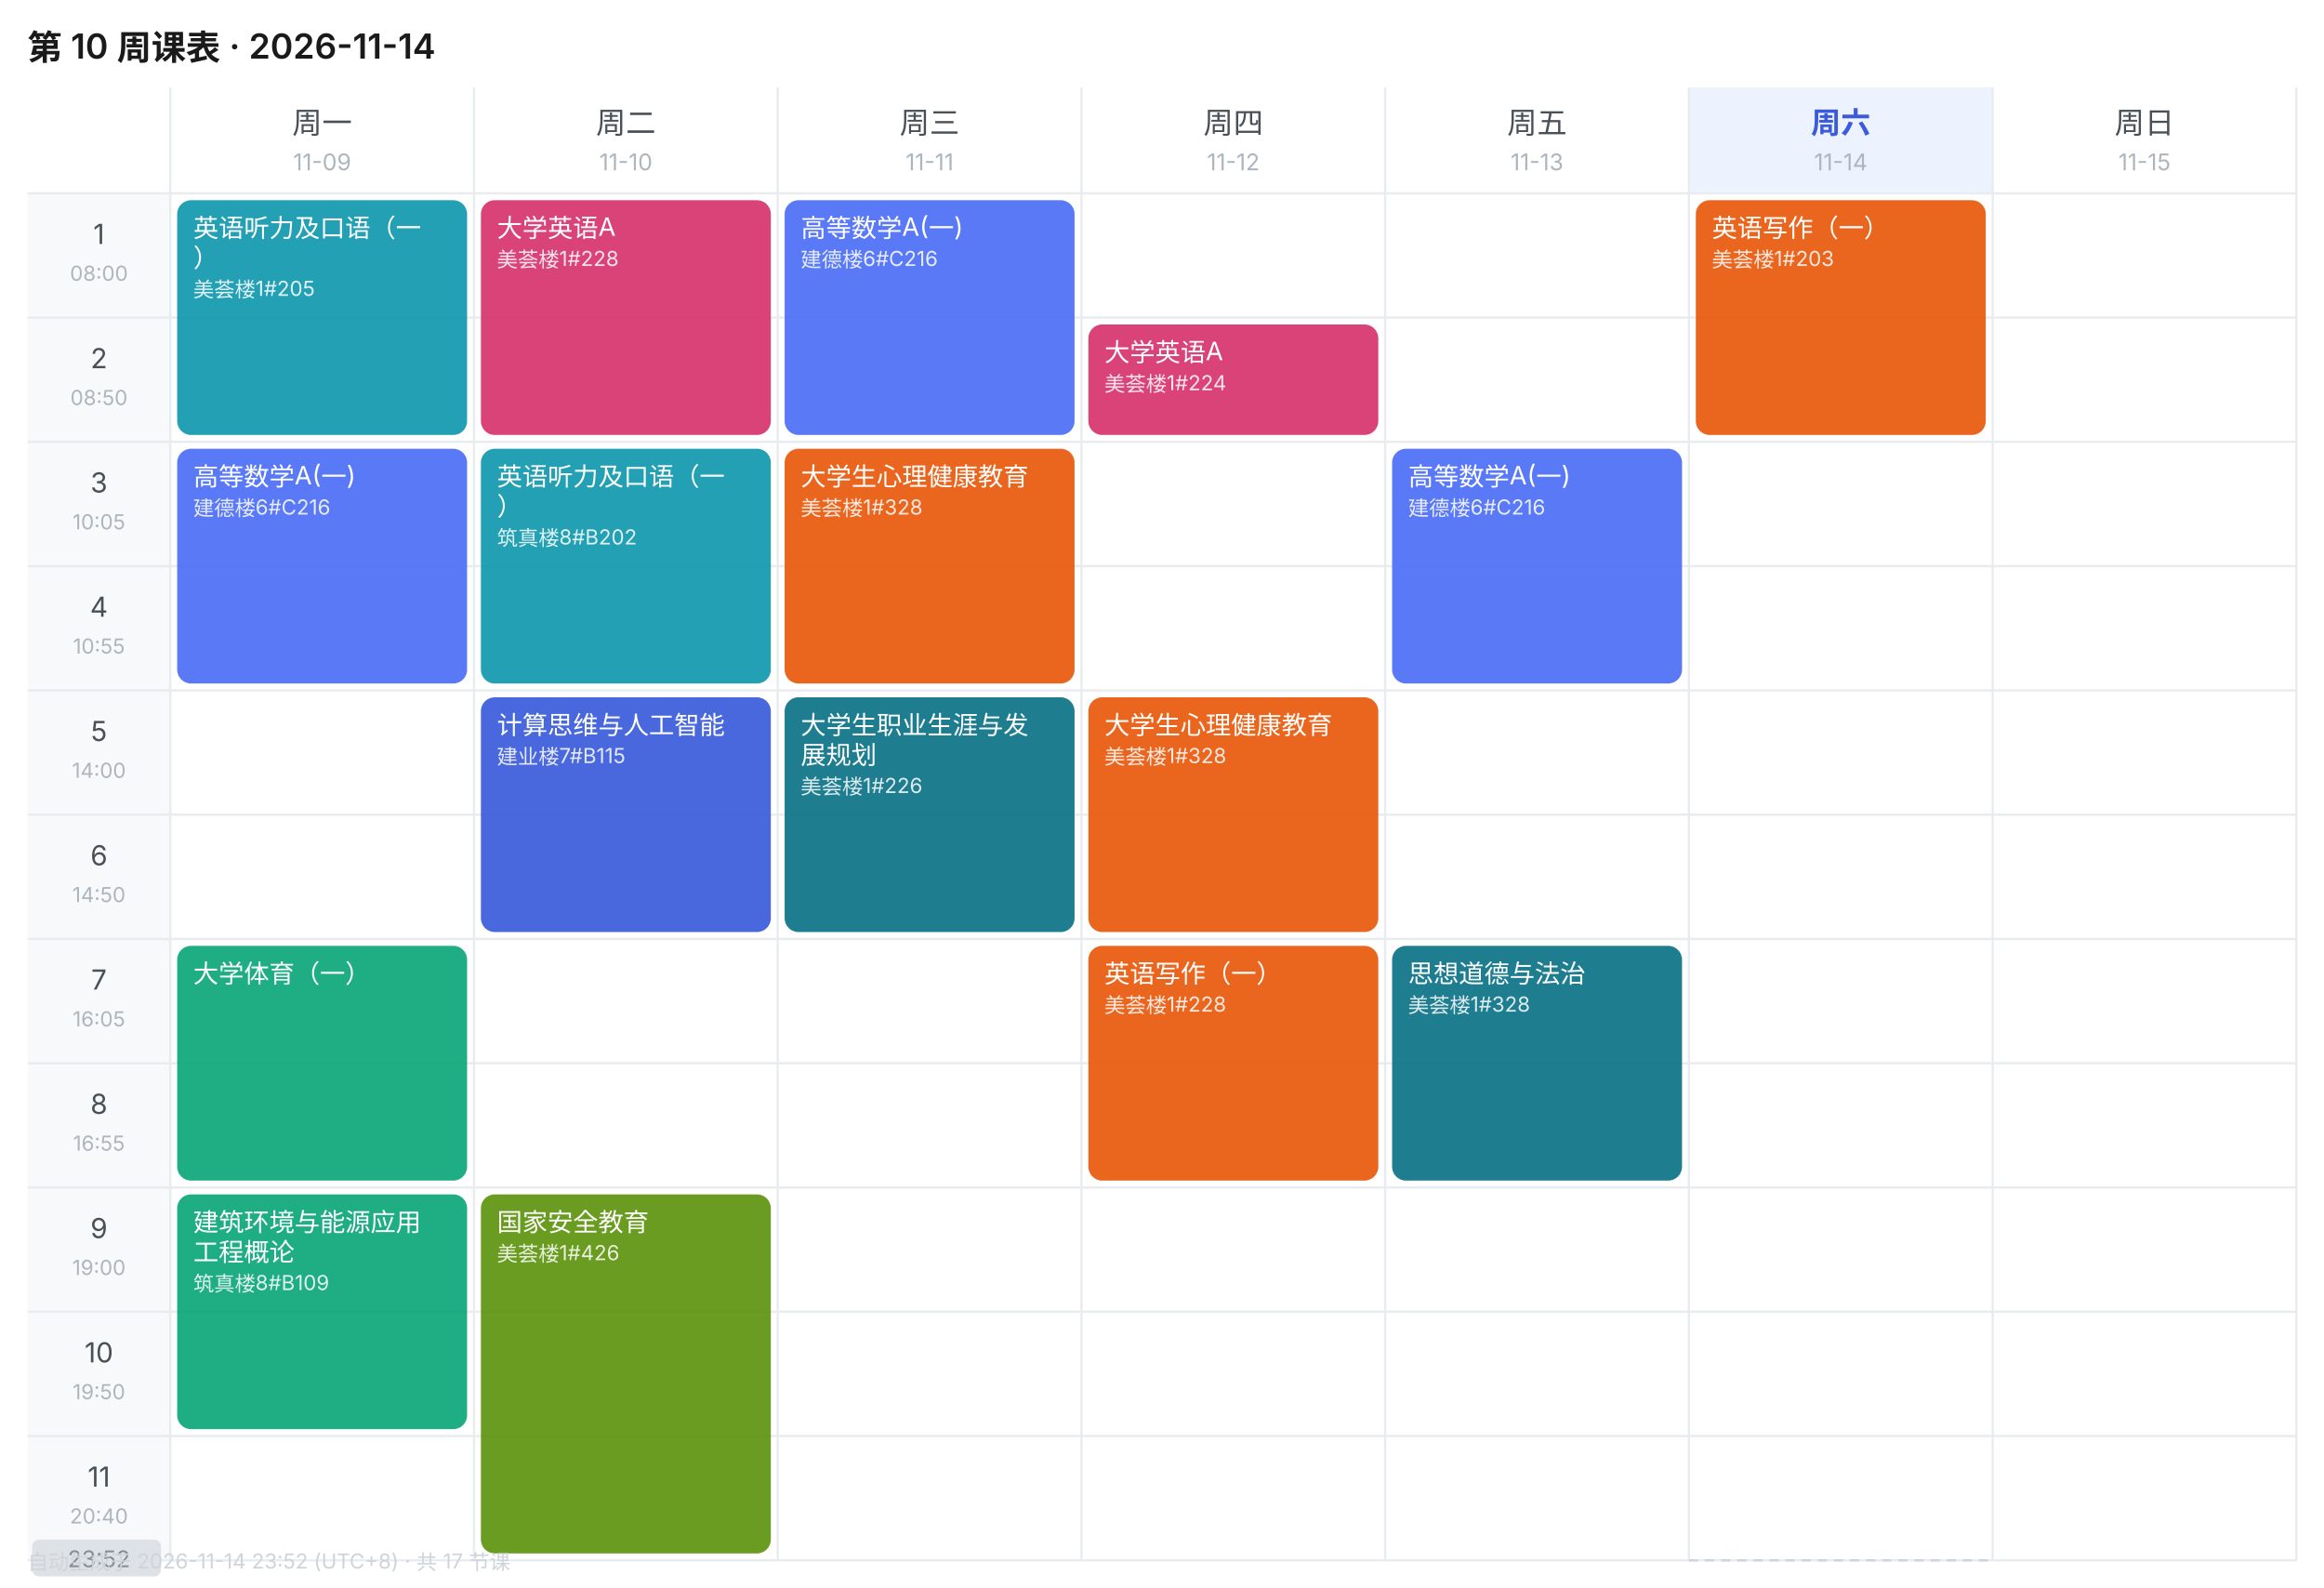
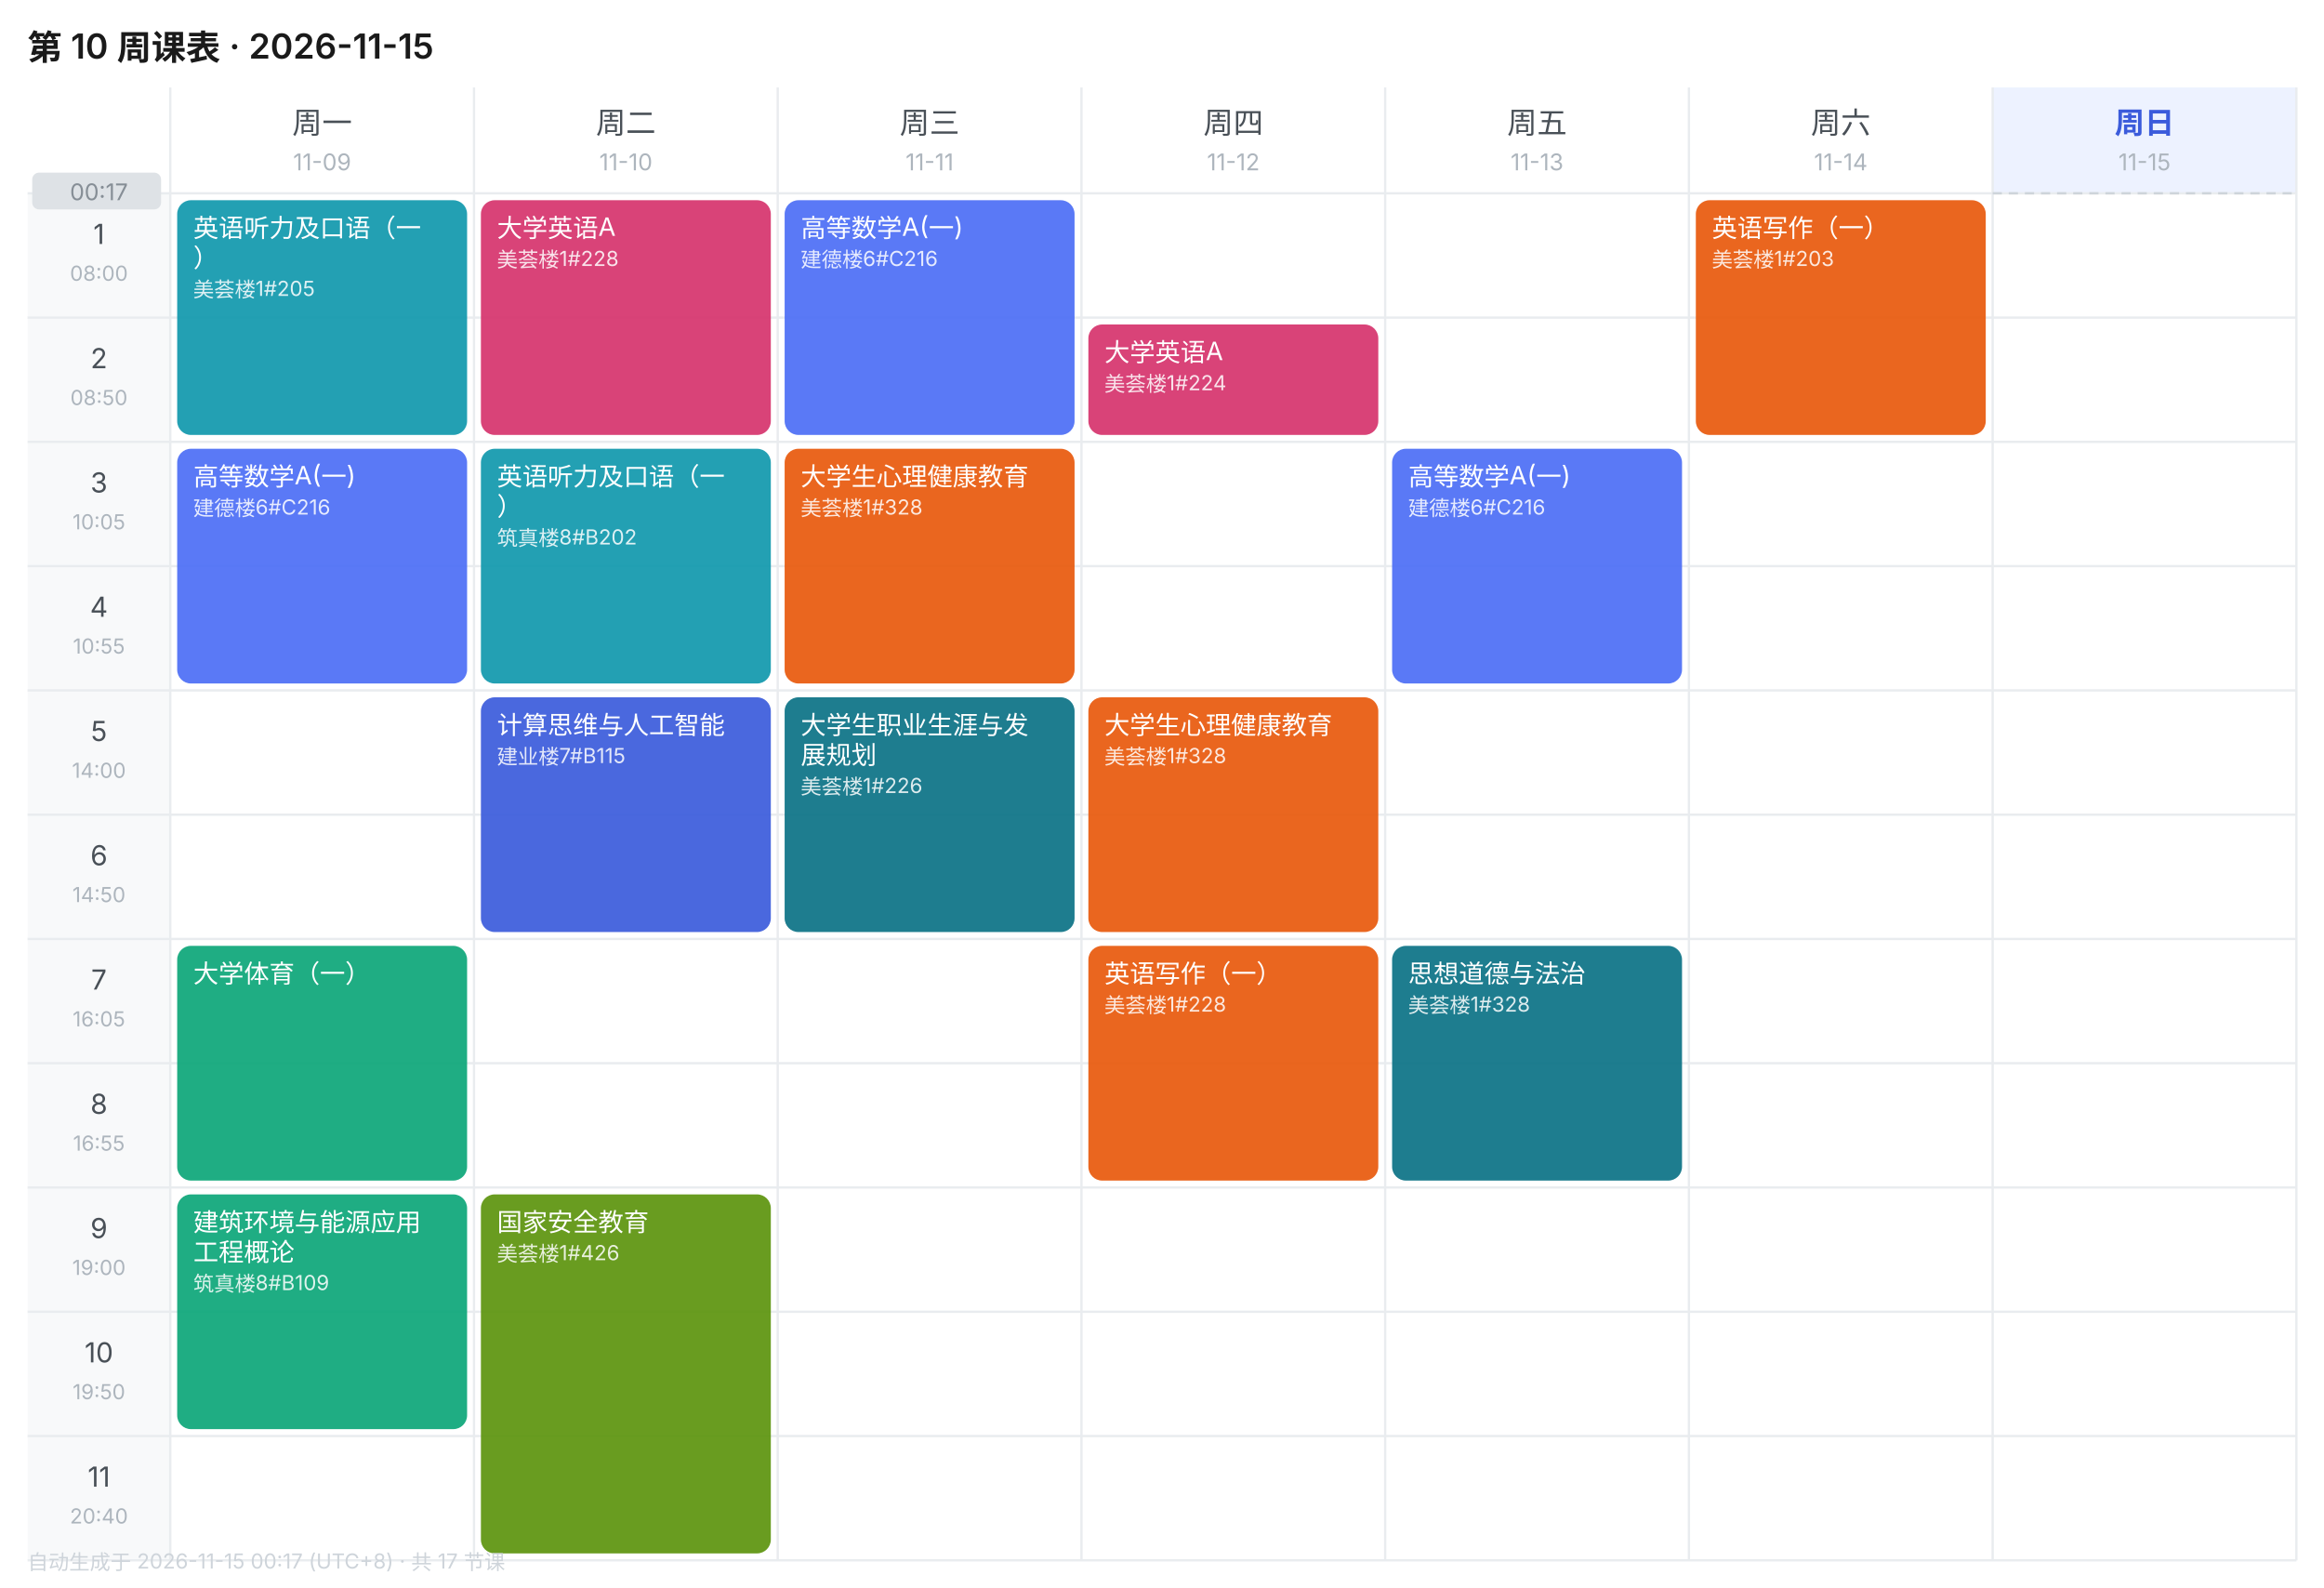
<svg xmlns="http://www.w3.org/2000/svg" width="1010" height="690" viewBox="0 0 1010 690" font-family="-apple-system,BlinkMacSystemFont,'Segoe UI','PingFang SC','Microsoft YaHei',sans-serif">
  <rect width="1010" height="690" fill="#FFFFFF" />
-   <text x="12" y="26" font-size="15" font-weight="600" fill="#1A1A1A">第 10 周课表 · 2026-11-14</text>
+   <text x="12" y="26" font-size="15" font-weight="600" fill="#1A1A1A">第 10 周课表 · 2026-11-15</text>
  <text x="140.0" y="58" font-size="13" font-weight="400" text-anchor="middle" fill="#495057">周一</text>
  <text x="140.0" y="74" font-size="10" text-anchor="middle" fill="#ADB5BD">11-09</text>
  <text x="272.0" y="58" font-size="13" font-weight="400" text-anchor="middle" fill="#495057">周二</text>
  <text x="272.0" y="74" font-size="10" text-anchor="middle" fill="#ADB5BD">11-10</text>
  <text x="404.0" y="58" font-size="13" font-weight="400" text-anchor="middle" fill="#495057">周三</text>
  <text x="404.0" y="74" font-size="10" text-anchor="middle" fill="#ADB5BD">11-11</text>
  <text x="536.0" y="58" font-size="13" font-weight="400" text-anchor="middle" fill="#495057">周四</text>
  <text x="536.0" y="74" font-size="10" text-anchor="middle" fill="#ADB5BD">11-12</text>
  <text x="668.0" y="58" font-size="13" font-weight="400" text-anchor="middle" fill="#495057">周五</text>
  <text x="668.0" y="74" font-size="10" text-anchor="middle" fill="#ADB5BD">11-13</text>
-   <rect x="734" y="38" width="132" height="46" fill="#EDF2FF" />
-   <text x="800.0" y="58" font-size="13" font-weight="600" text-anchor="middle" fill="#3B5BDB">周六</text>
+   <text x="800.0" y="58" font-size="13" font-weight="400" text-anchor="middle" fill="#495057">周六</text>
  <text x="800.0" y="74" font-size="10" text-anchor="middle" fill="#ADB5BD">11-14</text>
-   <text x="932.0" y="58" font-size="13" font-weight="400" text-anchor="middle" fill="#495057">周日</text>
+   <rect x="866" y="38" width="132" height="46" fill="#EDF2FF" />
+   <text x="932.0" y="58" font-size="13" font-weight="600" text-anchor="middle" fill="#3B5BDB">周日</text>
  <text x="932.0" y="74" font-size="10" text-anchor="middle" fill="#ADB5BD">11-15</text>
  <rect x="12" y="84" width="62" height="54" fill="#F8F9FA" />
  <text x="43.0" y="106" font-size="12" text-anchor="middle" fill="#495057">1</text>
  <text x="43.0" y="122" font-size="9" text-anchor="middle" fill="#ADB5BD">08:00</text>
  <line x1="12" y1="84" x2="998" y2="84" stroke="#E9ECEF" stroke-width="1" />
  <rect x="12" y="138" width="62" height="54" fill="#F8F9FA" />
  <text x="43.0" y="160" font-size="12" text-anchor="middle" fill="#495057">2</text>
  <text x="43.0" y="176" font-size="9" text-anchor="middle" fill="#ADB5BD">08:50</text>
  <line x1="12" y1="138" x2="998" y2="138" stroke="#E9ECEF" stroke-width="1" />
  <rect x="12" y="192" width="62" height="54" fill="#F8F9FA" />
  <text x="43.0" y="214" font-size="12" text-anchor="middle" fill="#495057">3</text>
  <text x="43.0" y="230" font-size="9" text-anchor="middle" fill="#ADB5BD">10:05</text>
  <line x1="12" y1="192" x2="998" y2="192" stroke="#E9ECEF" stroke-width="1" />
  <rect x="12" y="246" width="62" height="54" fill="#F8F9FA" />
  <text x="43.0" y="268" font-size="12" text-anchor="middle" fill="#495057">4</text>
  <text x="43.0" y="284" font-size="9" text-anchor="middle" fill="#ADB5BD">10:55</text>
  <line x1="12" y1="246" x2="998" y2="246" stroke="#E9ECEF" stroke-width="1" />
  <rect x="12" y="300" width="62" height="54" fill="#F8F9FA" />
  <text x="43.0" y="322" font-size="12" text-anchor="middle" fill="#495057">5</text>
  <text x="43.0" y="338" font-size="9" text-anchor="middle" fill="#ADB5BD">14:00</text>
  <line x1="12" y1="300" x2="998" y2="300" stroke="#E9ECEF" stroke-width="1" />
  <rect x="12" y="354" width="62" height="54" fill="#F8F9FA" />
  <text x="43.0" y="376" font-size="12" text-anchor="middle" fill="#495057">6</text>
  <text x="43.0" y="392" font-size="9" text-anchor="middle" fill="#ADB5BD">14:50</text>
  <line x1="12" y1="354" x2="998" y2="354" stroke="#E9ECEF" stroke-width="1" />
  <rect x="12" y="408" width="62" height="54" fill="#F8F9FA" />
  <text x="43.0" y="430" font-size="12" text-anchor="middle" fill="#495057">7</text>
  <text x="43.0" y="446" font-size="9" text-anchor="middle" fill="#ADB5BD">16:05</text>
  <line x1="12" y1="408" x2="998" y2="408" stroke="#E9ECEF" stroke-width="1" />
  <rect x="12" y="462" width="62" height="54" fill="#F8F9FA" />
  <text x="43.0" y="484" font-size="12" text-anchor="middle" fill="#495057">8</text>
  <text x="43.0" y="500" font-size="9" text-anchor="middle" fill="#ADB5BD">16:55</text>
  <line x1="12" y1="462" x2="998" y2="462" stroke="#E9ECEF" stroke-width="1" />
  <rect x="12" y="516" width="62" height="54" fill="#F8F9FA" />
  <text x="43.0" y="538" font-size="12" text-anchor="middle" fill="#495057">9</text>
  <text x="43.0" y="554" font-size="9" text-anchor="middle" fill="#ADB5BD">19:00</text>
  <line x1="12" y1="516" x2="998" y2="516" stroke="#E9ECEF" stroke-width="1" />
  <rect x="12" y="570" width="62" height="54" fill="#F8F9FA" />
  <text x="43.0" y="592" font-size="12" text-anchor="middle" fill="#495057">10</text>
  <text x="43.0" y="608" font-size="9" text-anchor="middle" fill="#ADB5BD">19:50</text>
  <line x1="12" y1="570" x2="998" y2="570" stroke="#E9ECEF" stroke-width="1" />
  <rect x="12" y="624" width="62" height="54" fill="#F8F9FA" />
  <text x="43.0" y="646" font-size="12" text-anchor="middle" fill="#495057">11</text>
  <text x="43.0" y="662" font-size="9" text-anchor="middle" fill="#ADB5BD">20:40</text>
  <line x1="12" y1="624" x2="998" y2="624" stroke="#E9ECEF" stroke-width="1" />
  <line x1="74" y1="38" x2="74" y2="678" stroke="#E9ECEF" stroke-width="1" />
  <line x1="206" y1="38" x2="206" y2="678" stroke="#E9ECEF" stroke-width="1" />
  <line x1="338" y1="38" x2="338" y2="678" stroke="#E9ECEF" stroke-width="1" />
  <line x1="470" y1="38" x2="470" y2="678" stroke="#E9ECEF" stroke-width="1" />
  <line x1="602" y1="38" x2="602" y2="678" stroke="#E9ECEF" stroke-width="1" />
  <line x1="734" y1="38" x2="734" y2="678" stroke="#E9ECEF" stroke-width="1" />
  <line x1="866" y1="38" x2="866" y2="678" stroke="#E9ECEF" stroke-width="1" />
  <line x1="998" y1="38" x2="998" y2="678" stroke="#E9ECEF" stroke-width="1" />
  <line x1="12" y1="678" x2="998" y2="678" stroke="#E9ECEF" stroke-width="1" />
  <rect x="77" y="87" width="126" height="102" rx="6" fill="#1098AD" opacity="0.92" />
  <text x="84" y="103" font-size="11" fill="#FFFFFF">英语听力及口语（一</text>
  <text x="84" y="116" font-size="11" fill="#FFFFFF">）</text>
  <text x="84" y="129" font-size="9" fill="#FFFFFF" opacity="0.85">美荟楼1#205</text>
  <rect x="77" y="195" width="126" height="102" rx="6" fill="#4C6EF5" opacity="0.92" />
  <text x="84" y="211" font-size="11" fill="#FFFFFF">高等数学A(一)</text>
  <text x="84" y="224" font-size="9" fill="#FFFFFF" opacity="0.85">建德楼6#C216</text>
  <rect x="77" y="411" width="126" height="102" rx="6" fill="#0CA678" opacity="0.92" />
  <text x="84" y="427" font-size="11" fill="#FFFFFF">大学体育（一）</text>
  <rect x="77" y="519" width="126" height="102" rx="6" fill="#0CA678" opacity="0.92" />
  <text x="84" y="535" font-size="11" fill="#FFFFFF">建筑环境与能源应用</text>
  <text x="84" y="548" font-size="11" fill="#FFFFFF">工程概论</text>
  <text x="84" y="561" font-size="9" fill="#FFFFFF" opacity="0.85">筑真楼8#B109</text>
  <rect x="209" y="87" width="126" height="102" rx="6" fill="#D6336C" opacity="0.92" />
  <text x="216" y="103" font-size="11" fill="#FFFFFF">大学英语A</text>
  <text x="216" y="116" font-size="9" fill="#FFFFFF" opacity="0.85">美荟楼1#228</text>
  <rect x="209" y="195" width="126" height="102" rx="6" fill="#1098AD" opacity="0.92" />
  <text x="216" y="211" font-size="11" fill="#FFFFFF">英语听力及口语（一</text>
  <text x="216" y="224" font-size="11" fill="#FFFFFF">）</text>
  <text x="216" y="237" font-size="9" fill="#FFFFFF" opacity="0.85">筑真楼8#B202</text>
  <rect x="209" y="303" width="126" height="102" rx="6" fill="#3B5BDB" opacity="0.92" />
  <text x="216" y="319" font-size="11" fill="#FFFFFF">计算思维与人工智能</text>
  <text x="216" y="332" font-size="9" fill="#FFFFFF" opacity="0.85">建业楼7#B115</text>
  <rect x="209" y="519" width="126" height="156" rx="6" fill="#5C940D" opacity="0.92" />
  <text x="216" y="535" font-size="11" fill="#FFFFFF">国家安全教育</text>
  <text x="216" y="548" font-size="9" fill="#FFFFFF" opacity="0.85">美荟楼1#426</text>
  <rect x="341" y="87" width="126" height="102" rx="6" fill="#4C6EF5" opacity="0.92" />
  <text x="348" y="103" font-size="11" fill="#FFFFFF">高等数学A(一)</text>
  <text x="348" y="116" font-size="9" fill="#FFFFFF" opacity="0.85">建德楼6#C216</text>
  <rect x="341" y="195" width="126" height="102" rx="6" fill="#E8590C" opacity="0.92" />
  <text x="348" y="211" font-size="11" fill="#FFFFFF">大学生心理健康教育</text>
  <text x="348" y="224" font-size="9" fill="#FFFFFF" opacity="0.85">美荟楼1#328</text>
  <rect x="341" y="303" width="126" height="102" rx="6" fill="#0B7285" opacity="0.92" />
  <text x="348" y="319" font-size="11" fill="#FFFFFF">大学生职业生涯与发</text>
  <text x="348" y="332" font-size="11" fill="#FFFFFF">展规划</text>
  <text x="348" y="345" font-size="9" fill="#FFFFFF" opacity="0.85">美荟楼1#226</text>
  <rect x="473" y="141" width="126" height="48" rx="6" fill="#D6336C" opacity="0.92" />
  <text x="480" y="157" font-size="11" fill="#FFFFFF">大学英语A</text>
  <text x="480" y="170" font-size="9" fill="#FFFFFF" opacity="0.85">美荟楼1#224</text>
  <rect x="473" y="303" width="126" height="102" rx="6" fill="#E8590C" opacity="0.92" />
  <text x="480" y="319" font-size="11" fill="#FFFFFF">大学生心理健康教育</text>
  <text x="480" y="332" font-size="9" fill="#FFFFFF" opacity="0.85">美荟楼1#328</text>
  <rect x="473" y="411" width="126" height="102" rx="6" fill="#E8590C" opacity="0.92" />
  <text x="480" y="427" font-size="11" fill="#FFFFFF">英语写作（一）</text>
  <text x="480" y="440" font-size="9" fill="#FFFFFF" opacity="0.85">美荟楼1#228</text>
  <rect x="605" y="195" width="126" height="102" rx="6" fill="#4C6EF5" opacity="0.92" />
  <text x="612" y="211" font-size="11" fill="#FFFFFF">高等数学A(一)</text>
  <text x="612" y="224" font-size="9" fill="#FFFFFF" opacity="0.85">建德楼6#C216</text>
  <rect x="605" y="411" width="126" height="102" rx="6" fill="#0B7285" opacity="0.92" />
  <text x="612" y="427" font-size="11" fill="#FFFFFF">思想道德与法治</text>
  <text x="612" y="440" font-size="9" fill="#FFFFFF" opacity="0.85">美荟楼1#328</text>
  <rect x="737" y="87" width="126" height="102" rx="6" fill="#E8590C" opacity="0.92" />
  <text x="744" y="103" font-size="11" fill="#FFFFFF">英语写作（一）</text>
  <text x="744" y="116" font-size="9" fill="#FFFFFF" opacity="0.85">美荟楼1#203</text>
-   <line x1="734" y1="678.0" x2="866" y2="678.0" stroke="#CED4DA" stroke-width="1" stroke-dasharray="4 3" />
-   <rect x="14" y="669.0" width="56" height="16" rx="3" fill="#DEE2E6" />
-   <text x="43.0" y="681.0" font-size="10" text-anchor="middle" fill="#868E96">23:52</text>
-   <text x="12" y="682" font-size="9" fill="#CED4DA">自动生成于 2026-11-14 23:52 (UTC+8) · 共 17 节课</text>
+   <line x1="866" y1="84.0" x2="998" y2="84.0" stroke="#CED4DA" stroke-width="1" stroke-dasharray="4 3" />
+   <rect x="14" y="75.0" width="56" height="16" rx="3" fill="#DEE2E6" />
+   <text x="43.0" y="87.0" font-size="10" text-anchor="middle" fill="#868E96">00:17</text>
+   <text x="12" y="682" font-size="9" fill="#CED4DA">自动生成于 2026-11-15 00:17 (UTC+8) · 共 17 节课</text>
</svg>
